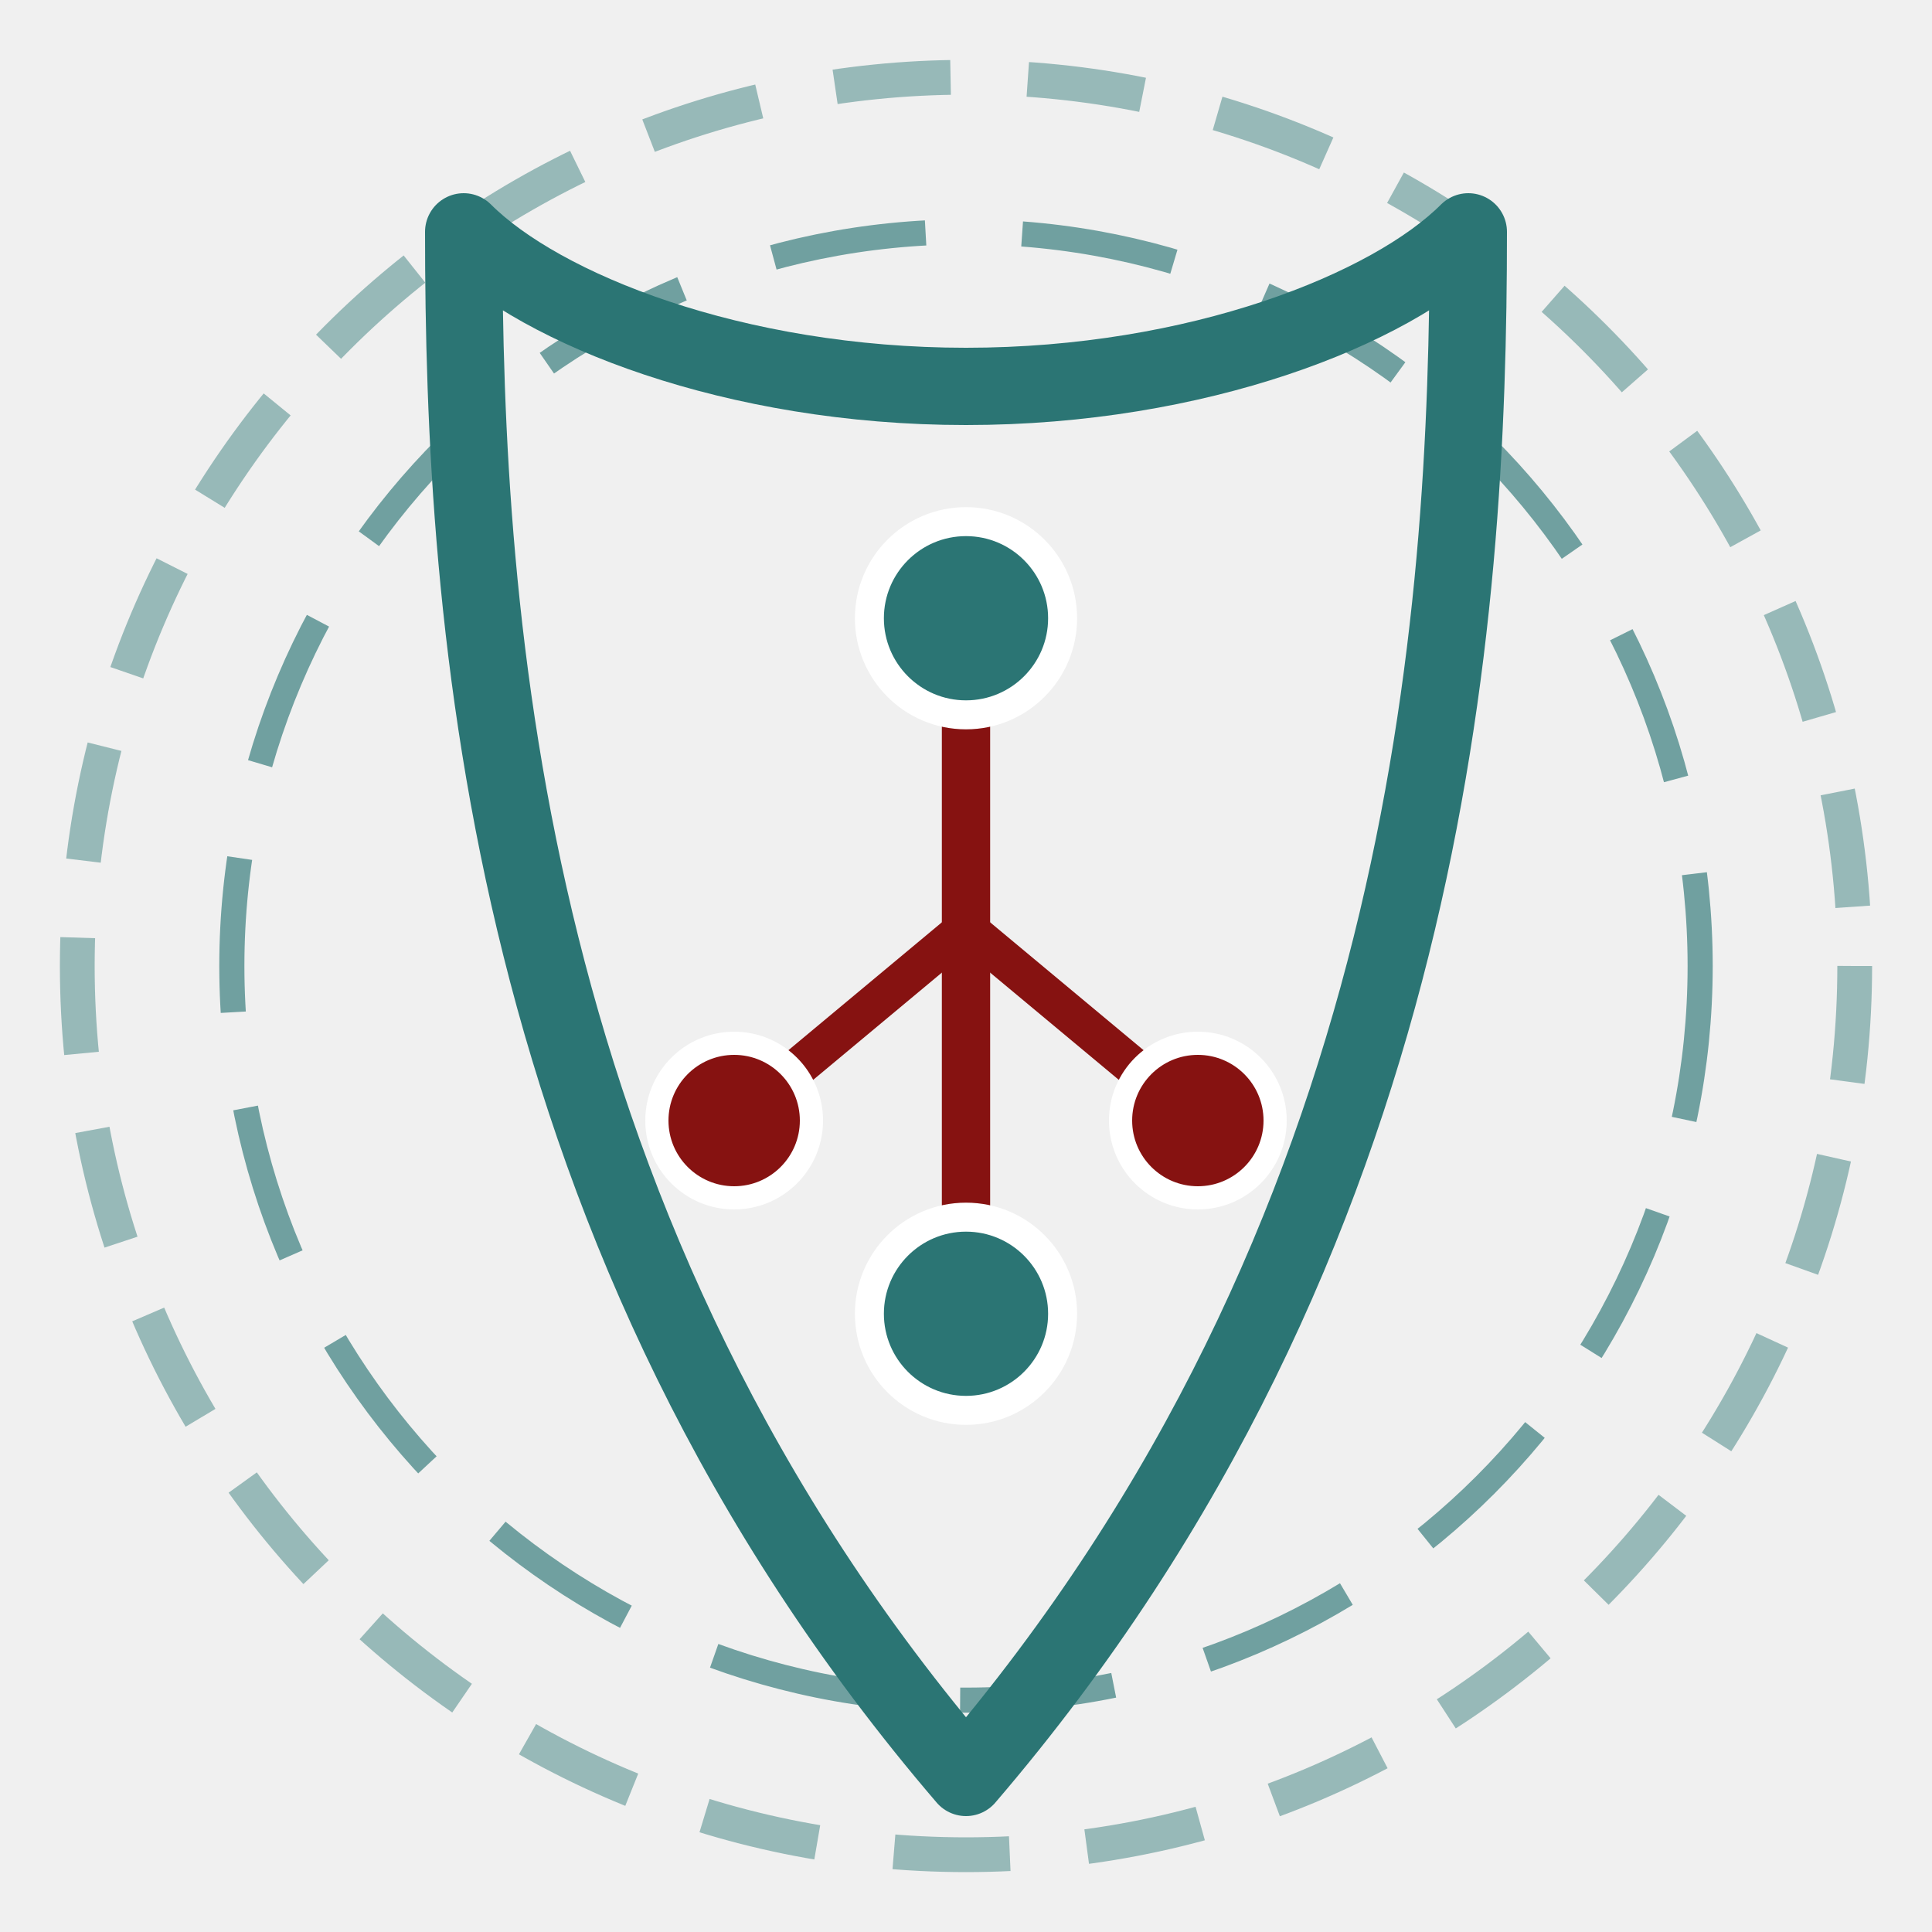
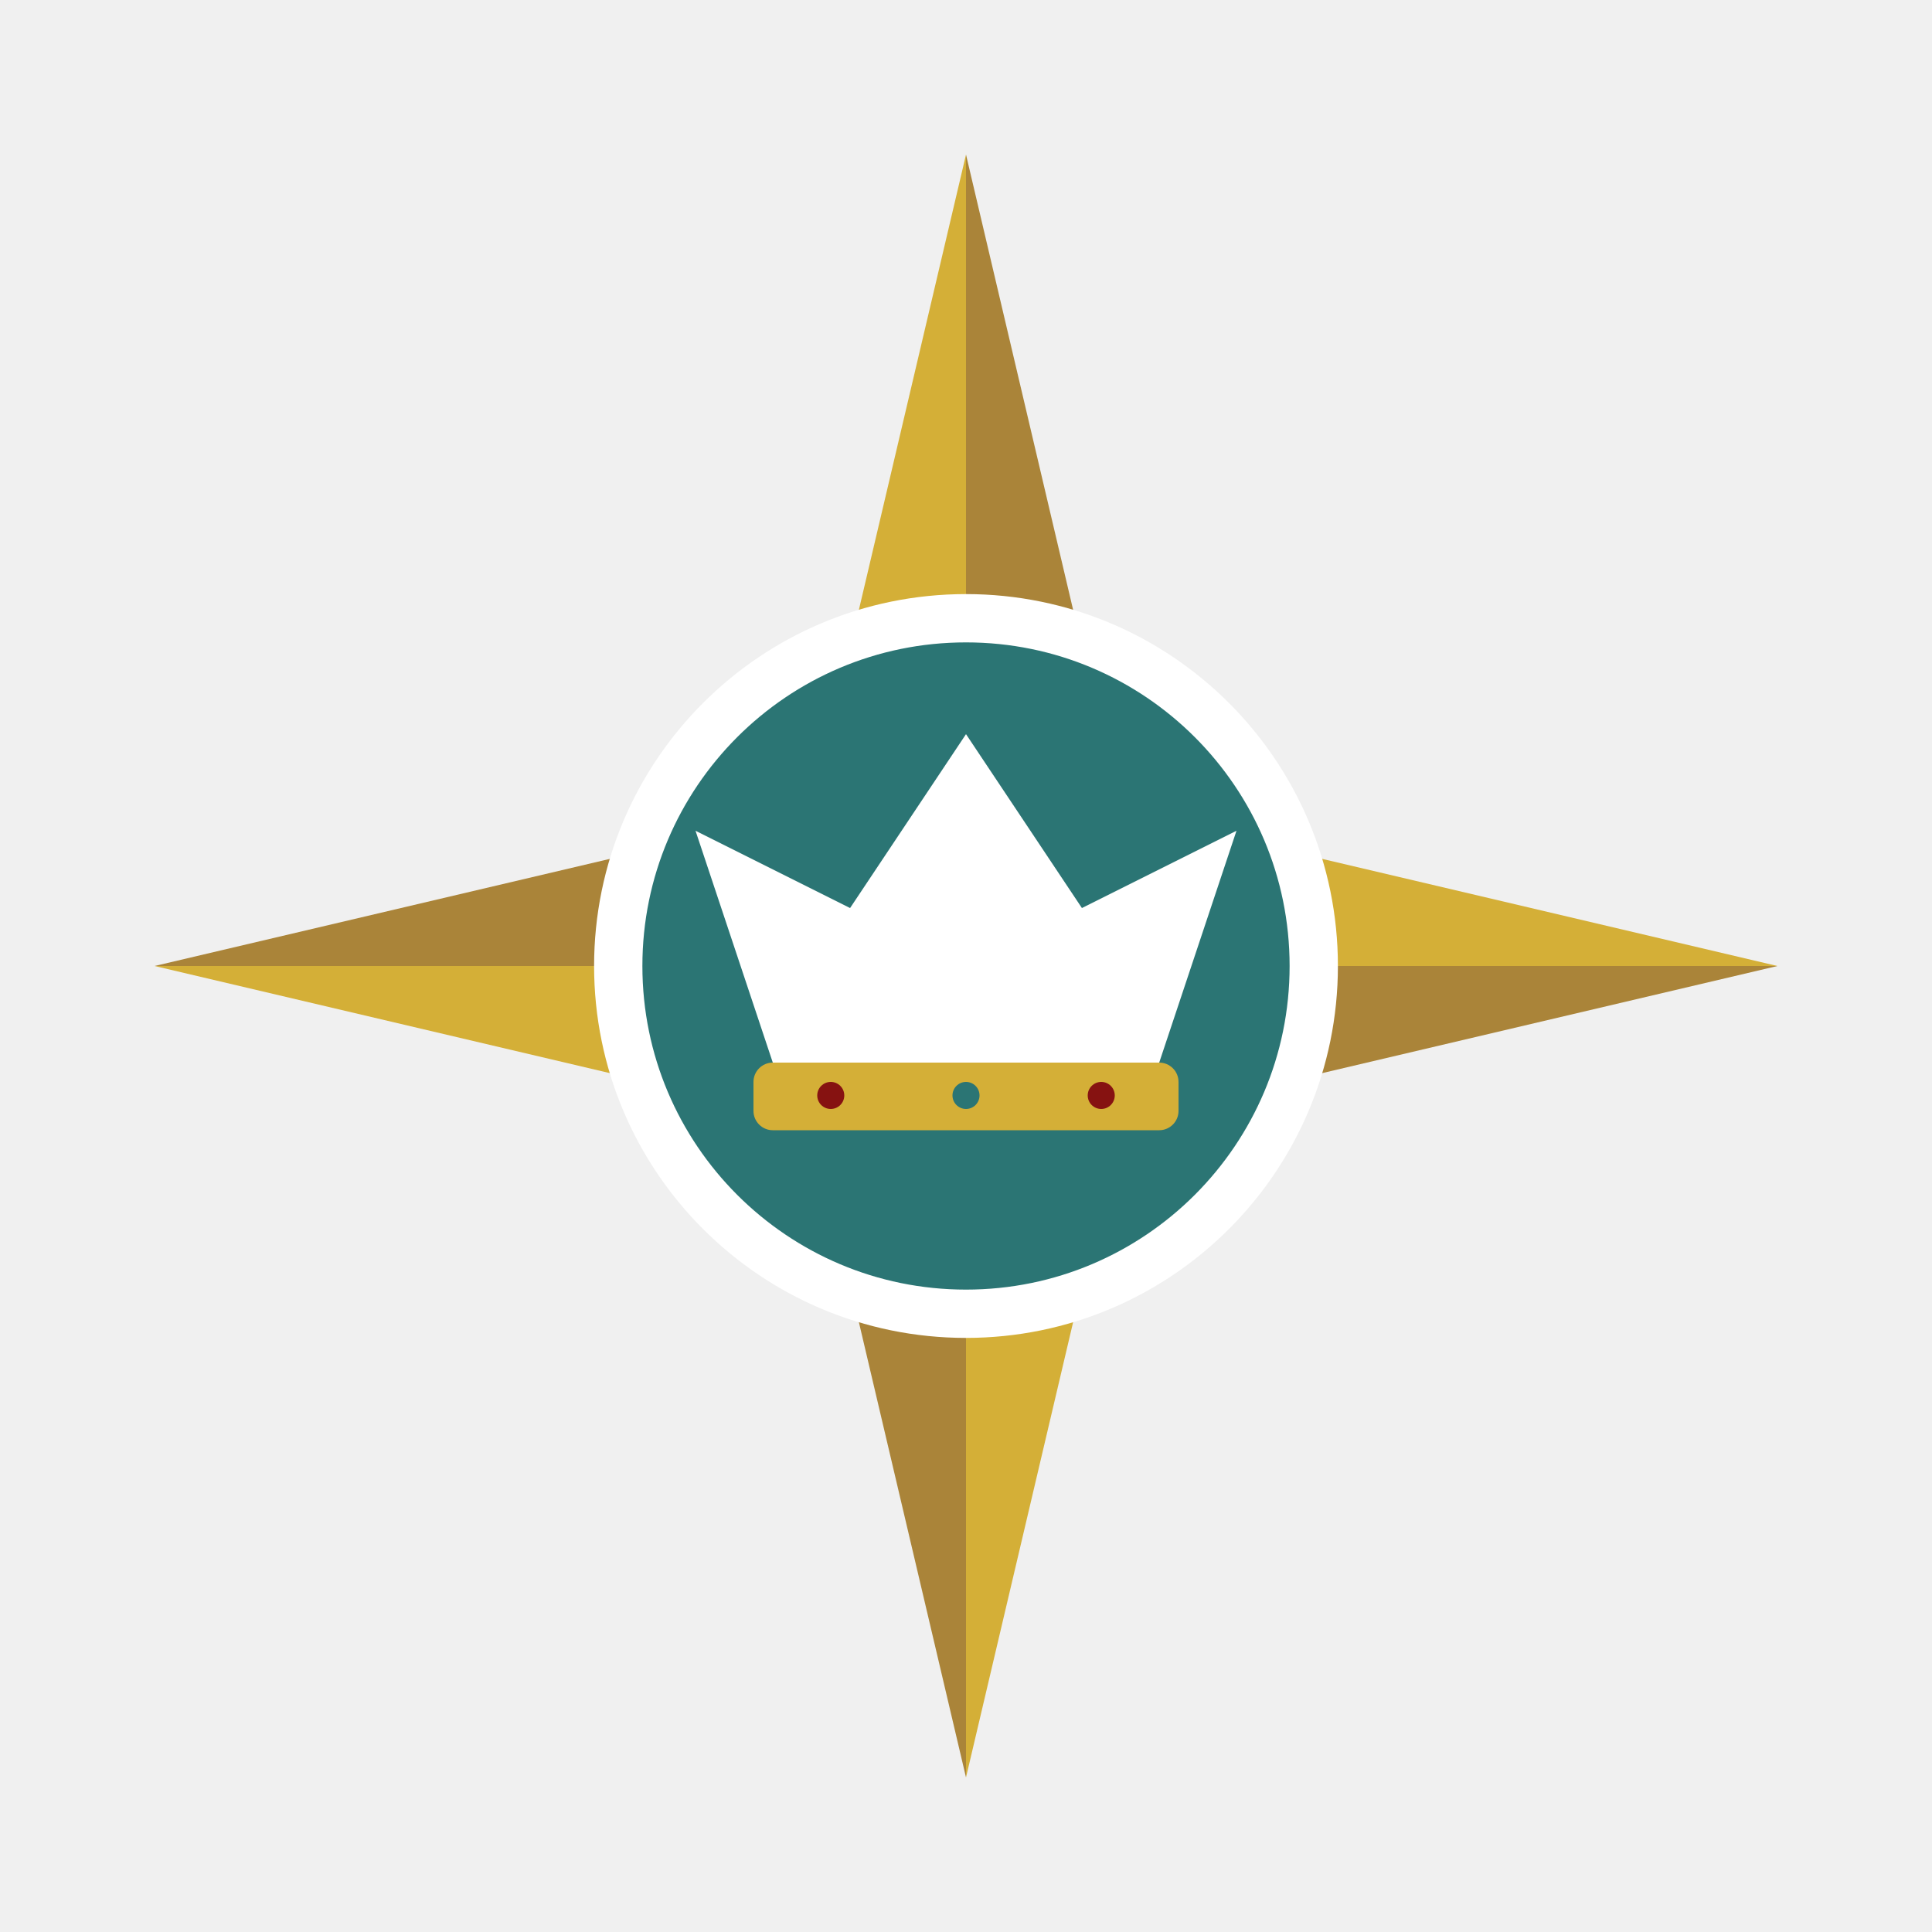
<svg xmlns="http://www.w3.org/2000/svg" viewBox="0 0 100 100" width="100%" height="100%">
-   <circle cx="50" cy="50" r="46" fill="none" stroke="#2B7574" stroke-width="1.8" stroke-dasharray="6,4" opacity="0.45" />
-   <circle cx="50" cy="50" r="38" fill="none" stroke="#2B7574" stroke-width="1.3" stroke-dasharray="8,5" opacity="0.65" />
-   <path d="M50,20 C62,20 72,16 76,12 C76,32 74,64 50,92 C26,64 24,32 24,12 C28,16 38,20 50,20 Z" fill="none" stroke="#2B7574" stroke-width="4" stroke-linejoin="round" />
-   <line x1="50" y1="32" x2="50" y2="68" stroke="#861211" stroke-width="2.5" />
-   <line x1="50" y1="48" x2="38" y2="58" stroke="#861211" stroke-width="2" />
-   <line x1="50" y1="48" x2="62" y2="58" stroke="#861211" stroke-width="2" />
-   <circle cx="50" cy="32" r="5" fill="#2B7574" stroke="#ffffff" stroke-width="1.5" />
-   <circle cx="50" cy="68" r="5" fill="#2B7574" stroke="#ffffff" stroke-width="1.5" />
-   <circle cx="38" cy="58" r="4" fill="#861211" stroke="#ffffff" stroke-width="1.2" />
-   <circle cx="62" cy="58" r="4" fill="#861211" stroke="#ffffff" stroke-width="1.2" />
+   <polygon points="50,8 50,50 58,42" fill="#aa8439" />
+   <polygon points="50,8 42,42 50,50" fill="#d4af37" />
+   <polygon points="92,50 50,50 58,42" fill="#d4af37" />
+   <polygon points="92,50 58,58 50,50" fill="#aa8439" />
+   <polygon points="50,92 50,50 58,58" fill="#d4af37" />
+   <polygon points="50,92 42,58 50,50" fill="#aa8439" />
+   <polygon points="8,50 50,50 42,58" fill="#d4af37" />
+   <polygon points="8,50 42,42 50,50" fill="#aa8439" />
+   <circle cx="50" cy="50" r="18" fill="#2B7574" stroke="#ffffff" stroke-width="2.5" />
+   <path d="M40,55 L36,43 L44,47 L50,38 L56,47 L64,43 L60,55 Z" fill="#ffffff" />
+   <rect x="39" y="55" width="22" height="3.5" rx="1" fill="#d4af37" />
+   <circle cx="43" cy="56.7" r="0.7" fill="#861211" />
+   <circle cx="50" cy="56.7" r="0.7" fill="#2B7574" />
+   <circle cx="57" cy="56.7" r="0.7" fill="#861211" />
</svg>
